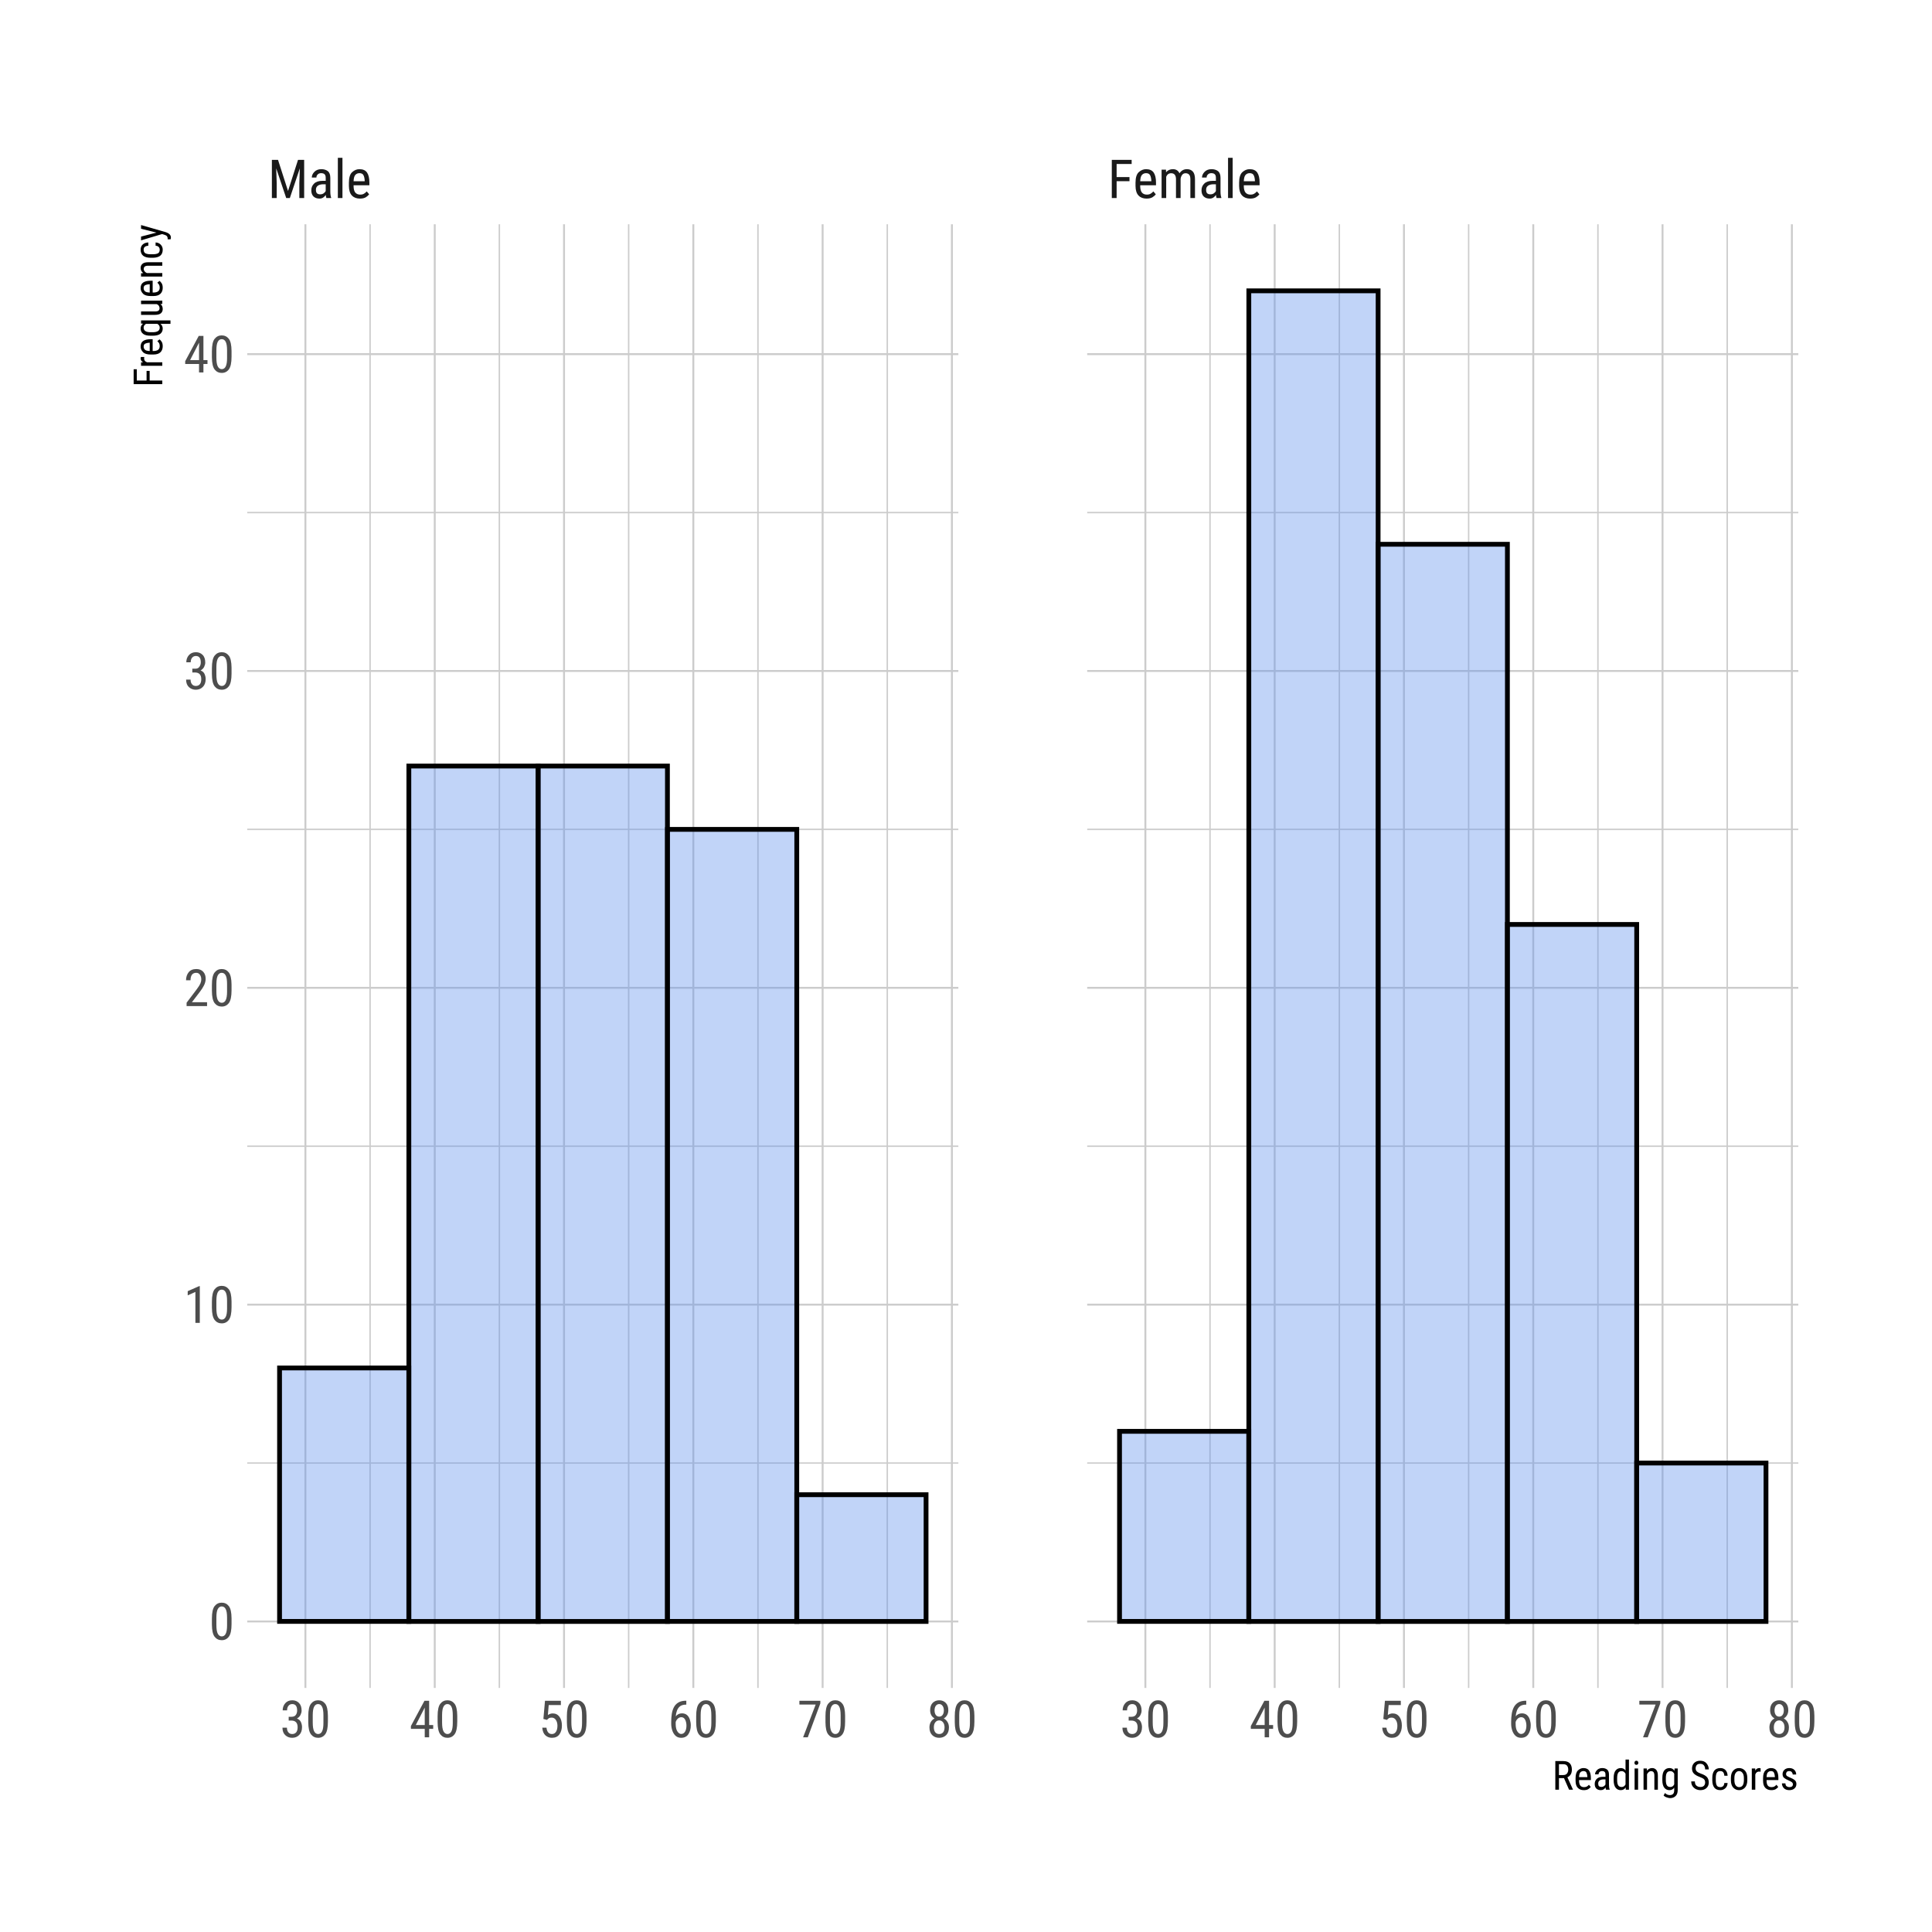
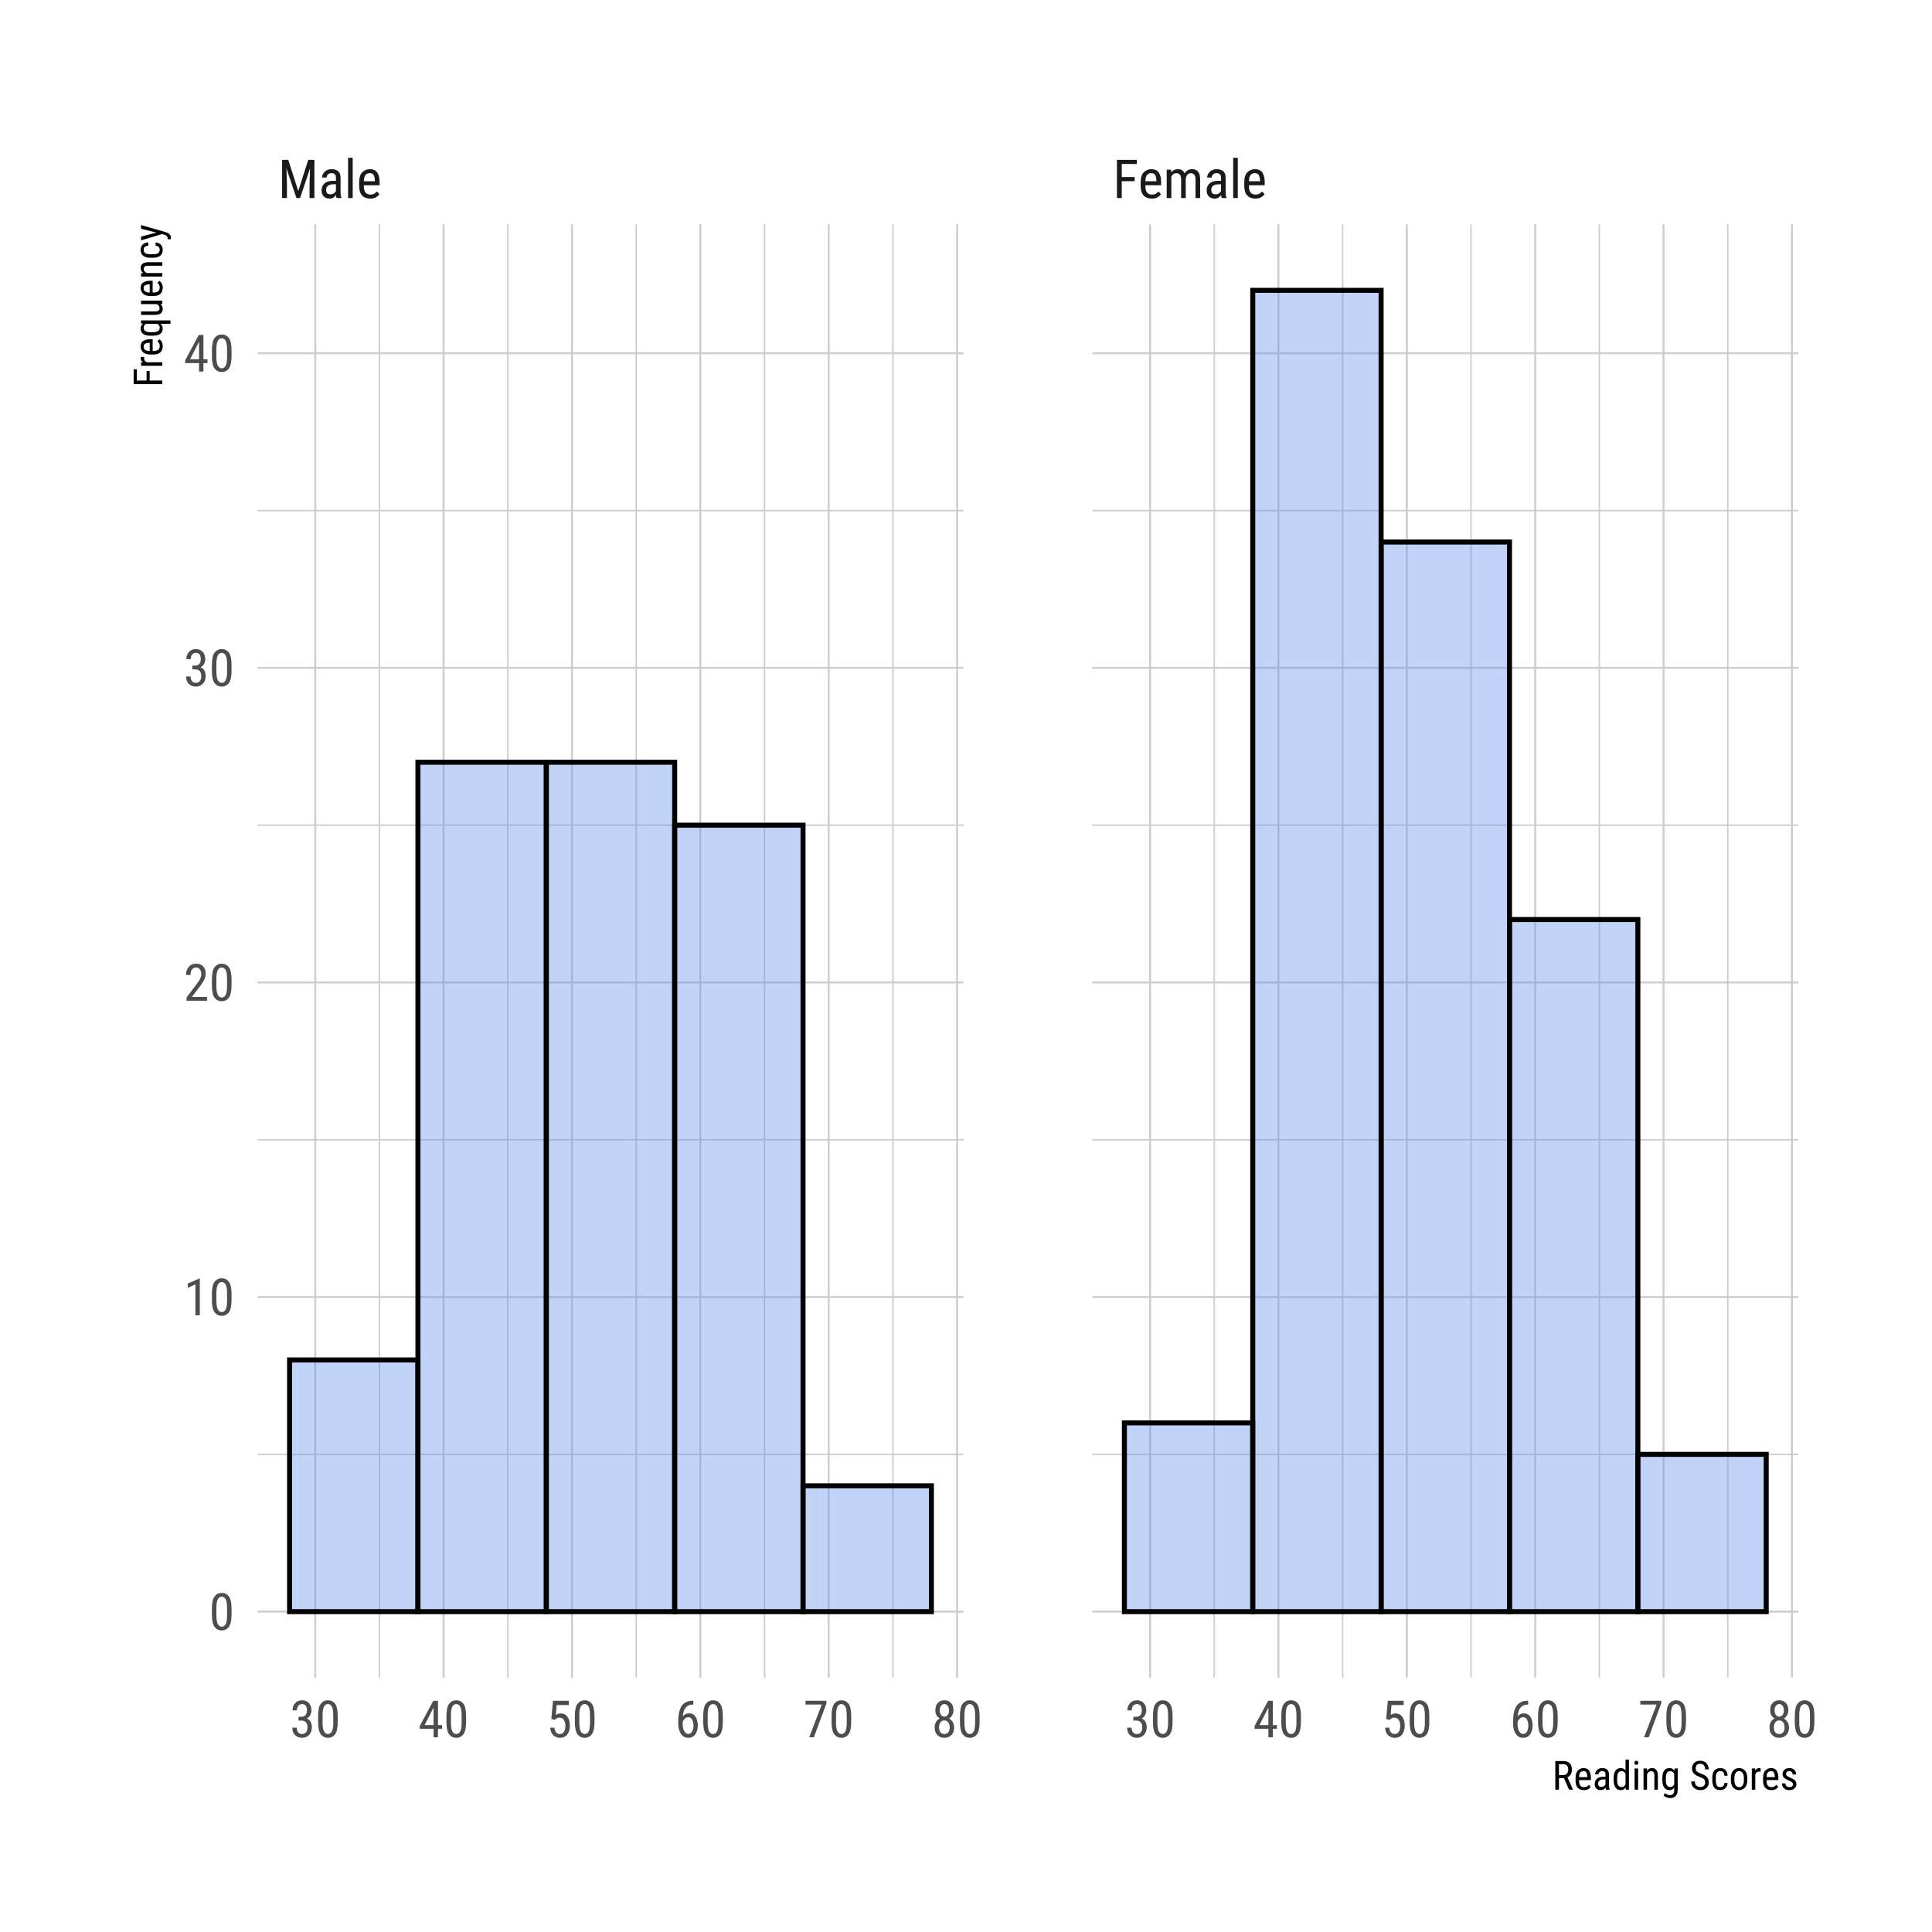
<svg xmlns="http://www.w3.org/2000/svg" width="432.00pt" height="432.00pt" viewBox="0 0 432.00 432.00">
  <g class="svglite">
    <defs>
      <style type="text/css">
    .svglite line, .svglite polyline, .svglite polygon, .svglite path, .svglite rect, .svglite circle {
      fill: none;
      stroke: #000000;
      stroke-linecap: round;
      stroke-linejoin: round;
      stroke-miterlimit: 10.00;
    }
    .svglite text {
      white-space: pre;
    }
    .svglite g.glyphgroup path {
      fill: inherit;
      stroke: none;
    }
  </style>
    </defs>
    <rect width="100%" height="100%" style="stroke: none; fill: #FFFFFF;" />
    <defs>
      <clipPath id="cpMC4wMHw0MzIuMDB8MC4wMHw0MzIuMDA=">
        <rect x="0.00" y="0.00" width="432.00" height="432.00" />
      </clipPath>
    </defs>
    <g clip-path="url(#cpMC4wMHw0MzIuMDB8MC4wMHw0MzIuMDA=)">
- </g>
+       <rect x="0.00" y="-0" width="432.00" height="432.00" style="stroke-width: 1.12; stroke: none; fill: #FFFFFF;" />
+     </g>
    <defs>
-       <clipPath id="cpNTUuMjh8MjE0LjMwfDUwLjE1fDM3Ny40Mw==">
-         <rect x="55.28" y="50.15" width="159.01" height="327.28" />
+       <clipPath id="cpNTcuNTd8MjE1LjQ0fDUwLjE1fDM3NS4xNA==">
+         <rect x="57.57" y="50.15" width="157.87" height="324.99" />
      </clipPath>
    </defs>
-     <g clip-path="url(#cpNTUuMjh8MjE0LjMwfDUwLjE1fDM3Ny40Mw==)">
-       <polyline points="55.28,327.14 214.30,327.14 " style="stroke-width: 0.32; stroke: #CCCCCC; stroke-linecap: butt;" />
-       <polyline points="55.28,256.30 214.30,256.30 " style="stroke-width: 0.32; stroke: #CCCCCC; stroke-linecap: butt;" />
-       <polyline points="55.28,185.45 214.30,185.45 " style="stroke-width: 0.32; stroke: #CCCCCC; stroke-linecap: butt;" />
-       <polyline points="55.28,114.61 214.30,114.61 " style="stroke-width: 0.32; stroke: #CCCCCC; stroke-linecap: butt;" />
-       <polyline points="82.75,377.43 82.75,50.15 " style="stroke-width: 0.32; stroke: #CCCCCC; stroke-linecap: butt;" />
-       <polyline points="111.66,377.43 111.66,50.15 " style="stroke-width: 0.32; stroke: #CCCCCC; stroke-linecap: butt;" />
-       <polyline points="140.57,377.43 140.57,50.15 " style="stroke-width: 0.32; stroke: #CCCCCC; stroke-linecap: butt;" />
-       <polyline points="169.48,377.43 169.48,50.15 " style="stroke-width: 0.32; stroke: #CCCCCC; stroke-linecap: butt;" />
-       <polyline points="198.40,377.43 198.40,50.15 " style="stroke-width: 0.32; stroke: #CCCCCC; stroke-linecap: butt;" />
-       <polyline points="55.28,362.56 214.30,362.56 " style="stroke-width: 0.43; stroke: #CCCCCC; stroke-linecap: butt;" />
-       <polyline points="55.28,291.72 214.30,291.72 " style="stroke-width: 0.43; stroke: #CCCCCC; stroke-linecap: butt;" />
-       <polyline points="55.28,220.88 214.30,220.88 " style="stroke-width: 0.43; stroke: #CCCCCC; stroke-linecap: butt;" />
-       <polyline points="55.28,150.03 214.30,150.03 " style="stroke-width: 0.43; stroke: #CCCCCC; stroke-linecap: butt;" />
-       <polyline points="55.28,79.19 214.30,79.19 " style="stroke-width: 0.43; stroke: #CCCCCC; stroke-linecap: butt;" />
-       <polyline points="68.29,377.43 68.29,50.15 " style="stroke-width: 0.43; stroke: #CCCCCC; stroke-linecap: butt;" />
-       <polyline points="97.21,377.43 97.21,50.15 " style="stroke-width: 0.43; stroke: #CCCCCC; stroke-linecap: butt;" />
-       <polyline points="126.12,377.43 126.12,50.15 " style="stroke-width: 0.43; stroke: #CCCCCC; stroke-linecap: butt;" />
-       <polyline points="155.03,377.43 155.03,50.15 " style="stroke-width: 0.43; stroke: #CCCCCC; stroke-linecap: butt;" />
-       <polyline points="183.94,377.43 183.94,50.15 " style="stroke-width: 0.43; stroke: #CCCCCC; stroke-linecap: butt;" />
-       <polyline points="212.85,377.43 212.85,50.15 " style="stroke-width: 0.43; stroke: #CCCCCC; stroke-linecap: butt;" />
-       <rect x="62.51" y="305.88" width="28.91" height="56.67" style="stroke-width: 1.07; stroke-linecap: butt; stroke-linejoin: miter; fill: #6495ED; fill-opacity: 0.40;" />
-       <rect x="91.42" y="171.29" width="28.91" height="191.27" style="stroke-width: 1.07; stroke-linecap: butt; stroke-linejoin: miter; fill: #6495ED; fill-opacity: 0.40;" />
-       <rect x="120.33" y="171.29" width="28.91" height="191.27" style="stroke-width: 1.07; stroke-linecap: butt; stroke-linejoin: miter; fill: #6495ED; fill-opacity: 0.40;" />
-       <rect x="149.25" y="185.45" width="28.91" height="177.10" style="stroke-width: 1.07; stroke-linecap: butt; stroke-linejoin: miter; fill: #6495ED; fill-opacity: 0.40;" />
-       <rect x="178.16" y="334.22" width="28.91" height="28.34" style="stroke-width: 1.07; stroke-linecap: butt; stroke-linejoin: miter; fill: #6495ED; fill-opacity: 0.40;" />
+     <g clip-path="url(#cpNTcuNTd8MjE1LjQ0fDUwLjE1fDM3NS4xNA==)">
+       <polyline points="57.57,325.20 215.44,325.20 " style="stroke-width: 0.32; stroke: #CCCCCC; stroke-linecap: butt;" />
+       <polyline points="57.57,254.85 215.44,254.85 " style="stroke-width: 0.32; stroke: #CCCCCC; stroke-linecap: butt;" />
+       <polyline points="57.57,184.51 215.44,184.51 " style="stroke-width: 0.32; stroke: #CCCCCC; stroke-linecap: butt;" />
+       <polyline points="57.57,114.16 215.44,114.16 " style="stroke-width: 0.32; stroke: #CCCCCC; stroke-linecap: butt;" />
+       <polyline points="84.84,375.14 84.84,50.15 " style="stroke-width: 0.32; stroke: #CCCCCC; stroke-linecap: butt;" />
+       <polyline points="113.55,375.14 113.55,50.15 " style="stroke-width: 0.32; stroke: #CCCCCC; stroke-linecap: butt;" />
+       <polyline points="142.25,375.14 142.25,50.15 " style="stroke-width: 0.32; stroke: #CCCCCC; stroke-linecap: butt;" />
+       <polyline points="170.95,375.14 170.95,50.15 " style="stroke-width: 0.32; stroke: #CCCCCC; stroke-linecap: butt;" />
+       <polyline points="199.66,375.14 199.66,50.15 " style="stroke-width: 0.32; stroke: #CCCCCC; stroke-linecap: butt;" />
+       <polyline points="57.57,360.37 215.44,360.37 " style="stroke-width: 0.43; stroke: #CCCCCC; stroke-linecap: butt;" />
+       <polyline points="57.57,290.02 215.44,290.02 " style="stroke-width: 0.43; stroke: #CCCCCC; stroke-linecap: butt;" />
+       <polyline points="57.57,219.68 215.44,219.68 " style="stroke-width: 0.43; stroke: #CCCCCC; stroke-linecap: butt;" />
+       <polyline points="57.57,149.33 215.44,149.33 " style="stroke-width: 0.43; stroke: #CCCCCC; stroke-linecap: butt;" />
+       <polyline points="57.57,78.99 215.44,78.99 " style="stroke-width: 0.43; stroke: #CCCCCC; stroke-linecap: butt;" />
+       <polyline points="70.49,375.14 70.49,50.15 " style="stroke-width: 0.43; stroke: #CCCCCC; stroke-linecap: butt;" />
+       <polyline points="99.19,375.14 99.19,50.15 " style="stroke-width: 0.43; stroke: #CCCCCC; stroke-linecap: butt;" />
+       <polyline points="127.90,375.14 127.90,50.15 " style="stroke-width: 0.43; stroke: #CCCCCC; stroke-linecap: butt;" />
+       <polyline points="156.60,375.14 156.60,50.15 " style="stroke-width: 0.43; stroke: #CCCCCC; stroke-linecap: butt;" />
+       <polyline points="185.30,375.14 185.30,50.15 " style="stroke-width: 0.43; stroke: #CCCCCC; stroke-linecap: butt;" />
+       <polyline points="214.01,375.14 214.01,50.15 " style="stroke-width: 0.43; stroke: #CCCCCC; stroke-linecap: butt;" />
+       <rect x="64.75" y="304.09" width="28.70" height="56.28" style="stroke-width: 1.12; stroke-linecap: butt; stroke-linejoin: miter; fill: #6495ED; fill-opacity: 0.40;" />
+       <rect x="93.45" y="170.44" width="28.70" height="189.93" style="stroke-width: 1.12; stroke-linecap: butt; stroke-linejoin: miter; fill: #6495ED; fill-opacity: 0.40;" />
+       <rect x="122.16" y="170.44" width="28.70" height="189.93" style="stroke-width: 1.12; stroke-linecap: butt; stroke-linejoin: miter; fill: #6495ED; fill-opacity: 0.40;" />
+       <rect x="150.86" y="184.51" width="28.70" height="175.86" style="stroke-width: 1.12; stroke-linecap: butt; stroke-linejoin: miter; fill: #6495ED; fill-opacity: 0.40;" />
+       <rect x="179.56" y="332.23" width="28.70" height="28.14" style="stroke-width: 1.12; stroke-linecap: butt; stroke-linejoin: miter; fill: #6495ED; fill-opacity: 0.40;" />
    </g>
    <g clip-path="url(#cpMC4wMHw0MzIuMDB8MC4wMHw0MzIuMDA=)">
</g>
    <defs>
-       <clipPath id="cpMjQzLjEwfDQwMi4xMXw1MC4xNXwzNzcuNDM=">
-         <rect x="243.10" y="50.15" width="159.01" height="327.28" />
+       <clipPath id="cpMjQ0LjI0fDQwMi4xMXw1MC4xNXwzNzUuMTQ=">
+         <rect x="244.24" y="50.15" width="157.87" height="324.99" />
      </clipPath>
    </defs>
-     <g clip-path="url(#cpMjQzLjEwfDQwMi4xMXw1MC4xNXwzNzcuNDM=)">
-       <polyline points="243.10,327.14 402.11,327.14 " style="stroke-width: 0.32; stroke: #CCCCCC; stroke-linecap: butt;" />
-       <polyline points="243.10,256.30 402.11,256.30 " style="stroke-width: 0.32; stroke: #CCCCCC; stroke-linecap: butt;" />
-       <polyline points="243.10,185.45 402.11,185.45 " style="stroke-width: 0.32; stroke: #CCCCCC; stroke-linecap: butt;" />
-       <polyline points="243.10,114.61 402.11,114.61 " style="stroke-width: 0.32; stroke: #CCCCCC; stroke-linecap: butt;" />
-       <polyline points="270.56,377.43 270.56,50.15 " style="stroke-width: 0.32; stroke: #CCCCCC; stroke-linecap: butt;" />
-       <polyline points="299.48,377.43 299.48,50.15 " style="stroke-width: 0.32; stroke: #CCCCCC; stroke-linecap: butt;" />
-       <polyline points="328.39,377.43 328.39,50.15 " style="stroke-width: 0.32; stroke: #CCCCCC; stroke-linecap: butt;" />
-       <polyline points="357.30,377.43 357.30,50.15 " style="stroke-width: 0.32; stroke: #CCCCCC; stroke-linecap: butt;" />
-       <polyline points="386.21,377.43 386.21,50.15 " style="stroke-width: 0.32; stroke: #CCCCCC; stroke-linecap: butt;" />
-       <polyline points="243.10,362.56 402.11,362.56 " style="stroke-width: 0.43; stroke: #CCCCCC; stroke-linecap: butt;" />
-       <polyline points="243.10,291.72 402.11,291.72 " style="stroke-width: 0.43; stroke: #CCCCCC; stroke-linecap: butt;" />
-       <polyline points="243.10,220.88 402.11,220.88 " style="stroke-width: 0.43; stroke: #CCCCCC; stroke-linecap: butt;" />
-       <polyline points="243.10,150.03 402.11,150.03 " style="stroke-width: 0.43; stroke: #CCCCCC; stroke-linecap: butt;" />
-       <polyline points="243.10,79.19 402.11,79.19 " style="stroke-width: 0.43; stroke: #CCCCCC; stroke-linecap: butt;" />
-       <polyline points="256.11,377.43 256.11,50.15 " style="stroke-width: 0.43; stroke: #CCCCCC; stroke-linecap: butt;" />
-       <polyline points="285.02,377.43 285.02,50.15 " style="stroke-width: 0.43; stroke: #CCCCCC; stroke-linecap: butt;" />
-       <polyline points="313.93,377.43 313.93,50.15 " style="stroke-width: 0.43; stroke: #CCCCCC; stroke-linecap: butt;" />
-       <polyline points="342.84,377.43 342.84,50.15 " style="stroke-width: 0.43; stroke: #CCCCCC; stroke-linecap: butt;" />
-       <polyline points="371.75,377.43 371.75,50.15 " style="stroke-width: 0.43; stroke: #CCCCCC; stroke-linecap: butt;" />
-       <polyline points="400.67,377.43 400.67,50.15 " style="stroke-width: 0.43; stroke: #CCCCCC; stroke-linecap: butt;" />
-       <rect x="250.33" y="320.05" width="28.91" height="42.50" style="stroke-width: 1.07; stroke-linecap: butt; stroke-linejoin: miter; fill: #6495ED; fill-opacity: 0.40;" />
-       <rect x="279.24" y="65.03" width="28.91" height="297.53" style="stroke-width: 1.07; stroke-linecap: butt; stroke-linejoin: miter; fill: #6495ED; fill-opacity: 0.40;" />
-       <rect x="308.15" y="121.70" width="28.91" height="240.86" style="stroke-width: 1.07; stroke-linecap: butt; stroke-linejoin: miter; fill: #6495ED; fill-opacity: 0.40;" />
-       <rect x="337.06" y="206.71" width="28.91" height="155.85" style="stroke-width: 1.07; stroke-linecap: butt; stroke-linejoin: miter; fill: #6495ED; fill-opacity: 0.40;" />
-       <rect x="365.97" y="327.14" width="28.91" height="35.42" style="stroke-width: 1.07; stroke-linecap: butt; stroke-linejoin: miter; fill: #6495ED; fill-opacity: 0.40;" />
+     <g clip-path="url(#cpMjQ0LjI0fDQwMi4xMXw1MC4xNXwzNzUuMTQ=)">
+       <polyline points="244.24,325.20 402.11,325.20 " style="stroke-width: 0.32; stroke: #CCCCCC; stroke-linecap: butt;" />
+       <polyline points="244.24,254.85 402.11,254.85 " style="stroke-width: 0.32; stroke: #CCCCCC; stroke-linecap: butt;" />
+       <polyline points="244.24,184.51 402.11,184.51 " style="stroke-width: 0.32; stroke: #CCCCCC; stroke-linecap: butt;" />
+       <polyline points="244.24,114.16 402.11,114.16 " style="stroke-width: 0.32; stroke: #CCCCCC; stroke-linecap: butt;" />
+       <polyline points="271.51,375.14 271.51,50.15 " style="stroke-width: 0.32; stroke: #CCCCCC; stroke-linecap: butt;" />
+       <polyline points="300.22,375.14 300.22,50.15 " style="stroke-width: 0.32; stroke: #CCCCCC; stroke-linecap: butt;" />
+       <polyline points="328.92,375.14 328.92,50.15 " style="stroke-width: 0.32; stroke: #CCCCCC; stroke-linecap: butt;" />
+       <polyline points="357.62,375.14 357.62,50.15 " style="stroke-width: 0.32; stroke: #CCCCCC; stroke-linecap: butt;" />
+       <polyline points="386.33,375.14 386.33,50.15 " style="stroke-width: 0.32; stroke: #CCCCCC; stroke-linecap: butt;" />
+       <polyline points="244.24,360.37 402.11,360.37 " style="stroke-width: 0.43; stroke: #CCCCCC; stroke-linecap: butt;" />
+       <polyline points="244.24,290.02 402.11,290.02 " style="stroke-width: 0.43; stroke: #CCCCCC; stroke-linecap: butt;" />
+       <polyline points="244.24,219.68 402.11,219.68 " style="stroke-width: 0.43; stroke: #CCCCCC; stroke-linecap: butt;" />
+       <polyline points="244.24,149.33 402.11,149.33 " style="stroke-width: 0.43; stroke: #CCCCCC; stroke-linecap: butt;" />
+       <polyline points="244.24,78.99 402.11,78.99 " style="stroke-width: 0.43; stroke: #CCCCCC; stroke-linecap: butt;" />
+       <polyline points="257.16,375.14 257.16,50.15 " style="stroke-width: 0.43; stroke: #CCCCCC; stroke-linecap: butt;" />
+       <polyline points="285.86,375.14 285.86,50.15 " style="stroke-width: 0.43; stroke: #CCCCCC; stroke-linecap: butt;" />
+       <polyline points="314.57,375.14 314.57,50.15 " style="stroke-width: 0.43; stroke: #CCCCCC; stroke-linecap: butt;" />
+       <polyline points="343.27,375.14 343.27,50.15 " style="stroke-width: 0.43; stroke: #CCCCCC; stroke-linecap: butt;" />
+       <polyline points="371.97,375.14 371.97,50.15 " style="stroke-width: 0.43; stroke: #CCCCCC; stroke-linecap: butt;" />
+       <polyline points="400.68,375.14 400.68,50.15 " style="stroke-width: 0.43; stroke: #CCCCCC; stroke-linecap: butt;" />
+       <rect x="251.42" y="318.16" width="28.70" height="42.21" style="stroke-width: 1.12; stroke-linecap: butt; stroke-linejoin: miter; fill: #6495ED; fill-opacity: 0.40;" />
+       <rect x="280.12" y="64.92" width="28.70" height="295.45" style="stroke-width: 1.12; stroke-linecap: butt; stroke-linejoin: miter; fill: #6495ED; fill-opacity: 0.40;" />
+       <rect x="308.83" y="121.20" width="28.70" height="239.17" style="stroke-width: 1.12; stroke-linecap: butt; stroke-linejoin: miter; fill: #6495ED; fill-opacity: 0.40;" />
+       <rect x="337.53" y="205.61" width="28.70" height="154.76" style="stroke-width: 1.12; stroke-linecap: butt; stroke-linejoin: miter; fill: #6495ED; fill-opacity: 0.40;" />
+       <rect x="366.23" y="325.20" width="28.70" height="35.17" style="stroke-width: 1.12; stroke-linecap: butt; stroke-linejoin: miter; fill: #6495ED; fill-opacity: 0.40;" />
    </g>
    <g clip-path="url(#cpMC4wMHw0MzIuMDB8MC4wMHw0MzIuMDA=)">
</g>
    <defs>
-       <clipPath id="cpNTUuMjh8MjE0LjMwfDI5Ljg5fDUwLjE1">
-         <rect x="55.28" y="29.89" width="159.01" height="20.26" />
+       <clipPath id="cpNTcuNTd8MjE1LjQ0fDI5Ljg5fDUwLjE1">
+         <rect x="57.57" y="29.89" width="157.87" height="20.26" />
      </clipPath>
    </defs>
-     <g clip-path="url(#cpNTUuMjh8MjE0LjMwfDI5Ljg5fDUwLjE1)">
-       <text x="59.87" y="44.28" style="font-size: 12.00px;fill: #1A1A1A; font-family: &quot;Roboto Condensed&quot;;" textLength="23.19px" lengthAdjust="spacingAndGlyphs">Male</text>
+     <g clip-path="url(#cpNTcuNTd8MjE1LjQ0fDI5Ljg5fDUwLjE1)">
+       <text x="62.16" y="44.28" style="font-size: 12.00px;fill: #1A1A1A; font-family: &quot;Roboto Condensed&quot;;" textLength="23.19px" lengthAdjust="spacingAndGlyphs">Male</text>
    </g>
    <g clip-path="url(#cpMC4wMHw0MzIuMDB8MC4wMHw0MzIuMDA=)">
</g>
    <defs>
-       <clipPath id="cpMjQzLjEwfDQwMi4xMXwyOS44OXw1MC4xNQ==">
-         <rect x="243.10" y="29.89" width="159.01" height="20.26" />
+       <clipPath id="cpMjQ0LjI0fDQwMi4xMXwyOS44OXw1MC4xNQ==">
+         <rect x="244.24" y="29.89" width="157.87" height="20.26" />
      </clipPath>
    </defs>
-     <g clip-path="url(#cpMjQzLjEwfDQwMi4xMXwyOS44OXw1MC4xNQ==)">
-       <text x="247.68" y="44.28" style="font-size: 12.00px;fill: #1A1A1A; font-family: &quot;Roboto Condensed&quot;;" textLength="34.42px" lengthAdjust="spacingAndGlyphs">Female</text>
+     <g clip-path="url(#cpMjQ0LjI0fDQwMi4xMXwyOS44OXw1MC4xNQ==)">
+       <text x="248.83" y="44.28" style="font-size: 12.00px;fill: #1A1A1A; font-family: &quot;Roboto Condensed&quot;;" textLength="34.42px" lengthAdjust="spacingAndGlyphs">Female</text>
    </g>
    <g clip-path="url(#cpMC4wMHw0MzIuMDB8MC4wMHw0MzIuMDA=)">
-       <text x="68.29" y="388.47" text-anchor="middle" style="font-size: 11.50px;fill: #4D4D4D; font-family: &quot;Roboto Condensed&quot;;" textLength="11.34px" lengthAdjust="spacingAndGlyphs">30</text>
-       <text x="97.21" y="388.47" text-anchor="middle" style="font-size: 11.50px;fill: #4D4D4D; font-family: &quot;Roboto Condensed&quot;;" textLength="11.34px" lengthAdjust="spacingAndGlyphs">40</text>
-       <text x="126.12" y="388.47" text-anchor="middle" style="font-size: 11.50px;fill: #4D4D4D; font-family: &quot;Roboto Condensed&quot;;" textLength="11.34px" lengthAdjust="spacingAndGlyphs">50</text>
-       <text x="155.03" y="388.47" text-anchor="middle" style="font-size: 11.50px;fill: #4D4D4D; font-family: &quot;Roboto Condensed&quot;;" textLength="11.34px" lengthAdjust="spacingAndGlyphs">60</text>
-       <text x="183.94" y="388.47" text-anchor="middle" style="font-size: 11.50px;fill: #4D4D4D; font-family: &quot;Roboto Condensed&quot;;" textLength="11.34px" lengthAdjust="spacingAndGlyphs">70</text>
-       <text x="212.85" y="388.47" text-anchor="middle" style="font-size: 11.50px;fill: #4D4D4D; font-family: &quot;Roboto Condensed&quot;;" textLength="11.34px" lengthAdjust="spacingAndGlyphs">80</text>
-       <text x="256.11" y="388.47" text-anchor="middle" style="font-size: 11.50px;fill: #4D4D4D; font-family: &quot;Roboto Condensed&quot;;" textLength="11.34px" lengthAdjust="spacingAndGlyphs">30</text>
-       <text x="285.02" y="388.47" text-anchor="middle" style="font-size: 11.50px;fill: #4D4D4D; font-family: &quot;Roboto Condensed&quot;;" textLength="11.34px" lengthAdjust="spacingAndGlyphs">40</text>
-       <text x="313.93" y="388.47" text-anchor="middle" style="font-size: 11.50px;fill: #4D4D4D; font-family: &quot;Roboto Condensed&quot;;" textLength="11.34px" lengthAdjust="spacingAndGlyphs">50</text>
-       <text x="342.84" y="388.47" text-anchor="middle" style="font-size: 11.50px;fill: #4D4D4D; font-family: &quot;Roboto Condensed&quot;;" textLength="11.34px" lengthAdjust="spacingAndGlyphs">60</text>
-       <text x="371.75" y="388.47" text-anchor="middle" style="font-size: 11.50px;fill: #4D4D4D; font-family: &quot;Roboto Condensed&quot;;" textLength="11.34px" lengthAdjust="spacingAndGlyphs">70</text>
-       <text x="400.67" y="388.47" text-anchor="middle" style="font-size: 11.50px;fill: #4D4D4D; font-family: &quot;Roboto Condensed&quot;;" textLength="11.34px" lengthAdjust="spacingAndGlyphs">80</text>
-       <text x="52.42" y="366.64" text-anchor="end" style="font-size: 11.50px;fill: #4D4D4D; font-family: &quot;Roboto Condensed&quot;;" textLength="5.67px" lengthAdjust="spacingAndGlyphs">0</text>
-       <text x="52.42" y="295.80" text-anchor="end" style="font-size: 11.50px;fill: #4D4D4D; font-family: &quot;Roboto Condensed&quot;;" textLength="11.34px" lengthAdjust="spacingAndGlyphs">10</text>
-       <text x="52.42" y="224.96" text-anchor="end" style="font-size: 11.50px;fill: #4D4D4D; font-family: &quot;Roboto Condensed&quot;;" textLength="11.34px" lengthAdjust="spacingAndGlyphs">20</text>
-       <text x="52.42" y="154.12" text-anchor="end" style="font-size: 11.50px;fill: #4D4D4D; font-family: &quot;Roboto Condensed&quot;;" textLength="11.34px" lengthAdjust="spacingAndGlyphs">30</text>
-       <text x="52.42" y="83.28" text-anchor="end" style="font-size: 11.50px;fill: #4D4D4D; font-family: &quot;Roboto Condensed&quot;;" textLength="11.34px" lengthAdjust="spacingAndGlyphs">40</text>
+       <text x="70.49" y="388.47" text-anchor="middle" style="font-size: 11.50px;fill: #4D4D4D; font-family: &quot;Roboto Condensed&quot;;" textLength="11.34px" lengthAdjust="spacingAndGlyphs">30</text>
+       <text x="99.19" y="388.47" text-anchor="middle" style="font-size: 11.50px;fill: #4D4D4D; font-family: &quot;Roboto Condensed&quot;;" textLength="11.34px" lengthAdjust="spacingAndGlyphs">40</text>
+       <text x="127.90" y="388.47" text-anchor="middle" style="font-size: 11.50px;fill: #4D4D4D; font-family: &quot;Roboto Condensed&quot;;" textLength="11.34px" lengthAdjust="spacingAndGlyphs">50</text>
+       <text x="156.60" y="388.47" text-anchor="middle" style="font-size: 11.50px;fill: #4D4D4D; font-family: &quot;Roboto Condensed&quot;;" textLength="11.34px" lengthAdjust="spacingAndGlyphs">60</text>
+       <text x="185.30" y="388.47" text-anchor="middle" style="font-size: 11.50px;fill: #4D4D4D; font-family: &quot;Roboto Condensed&quot;;" textLength="11.34px" lengthAdjust="spacingAndGlyphs">70</text>
+       <text x="214.01" y="388.47" text-anchor="middle" style="font-size: 11.50px;fill: #4D4D4D; font-family: &quot;Roboto Condensed&quot;;" textLength="11.34px" lengthAdjust="spacingAndGlyphs">80</text>
+       <text x="257.16" y="388.47" text-anchor="middle" style="font-size: 11.50px;fill: #4D4D4D; font-family: &quot;Roboto Condensed&quot;;" textLength="11.34px" lengthAdjust="spacingAndGlyphs">30</text>
+       <text x="285.86" y="388.47" text-anchor="middle" style="font-size: 11.50px;fill: #4D4D4D; font-family: &quot;Roboto Condensed&quot;;" textLength="11.34px" lengthAdjust="spacingAndGlyphs">40</text>
+       <text x="314.57" y="388.47" text-anchor="middle" style="font-size: 11.50px;fill: #4D4D4D; font-family: &quot;Roboto Condensed&quot;;" textLength="11.34px" lengthAdjust="spacingAndGlyphs">50</text>
+       <text x="343.27" y="388.47" text-anchor="middle" style="font-size: 11.50px;fill: #4D4D4D; font-family: &quot;Roboto Condensed&quot;;" textLength="11.34px" lengthAdjust="spacingAndGlyphs">60</text>
+       <text x="371.97" y="388.47" text-anchor="middle" style="font-size: 11.50px;fill: #4D4D4D; font-family: &quot;Roboto Condensed&quot;;" textLength="11.34px" lengthAdjust="spacingAndGlyphs">70</text>
+       <text x="400.68" y="388.47" text-anchor="middle" style="font-size: 11.50px;fill: #4D4D4D; font-family: &quot;Roboto Condensed&quot;;" textLength="11.34px" lengthAdjust="spacingAndGlyphs">80</text>
+       <text x="52.42" y="364.46" text-anchor="end" style="font-size: 11.50px;fill: #4D4D4D; font-family: &quot;Roboto Condensed&quot;;" textLength="5.67px" lengthAdjust="spacingAndGlyphs">0</text>
+       <text x="52.42" y="294.11" text-anchor="end" style="font-size: 11.50px;fill: #4D4D4D; font-family: &quot;Roboto Condensed&quot;;" textLength="11.34px" lengthAdjust="spacingAndGlyphs">10</text>
+       <text x="52.42" y="223.77" text-anchor="end" style="font-size: 11.50px;fill: #4D4D4D; font-family: &quot;Roboto Condensed&quot;;" textLength="11.34px" lengthAdjust="spacingAndGlyphs">20</text>
+       <text x="52.42" y="153.42" text-anchor="end" style="font-size: 11.50px;fill: #4D4D4D; font-family: &quot;Roboto Condensed&quot;;" textLength="11.34px" lengthAdjust="spacingAndGlyphs">30</text>
+       <text x="52.42" y="83.08" text-anchor="end" style="font-size: 11.50px;fill: #4D4D4D; font-family: &quot;Roboto Condensed&quot;;" textLength="11.34px" lengthAdjust="spacingAndGlyphs">40</text>
      <text x="402.11" y="400.19" text-anchor="end" style="font-size: 9.00px; font-family: &quot;Roboto Condensed&quot;;" textLength="55.00px" lengthAdjust="spacingAndGlyphs">Reading Scores</text>
      <text transform="translate(36.29,50.15) rotate(-90)" text-anchor="end" style="font-size: 9.00px; font-family: &quot;Roboto Condensed&quot;;" textLength="36.42px" lengthAdjust="spacingAndGlyphs">Frequency</text>
    </g>
  </g>
</svg>
